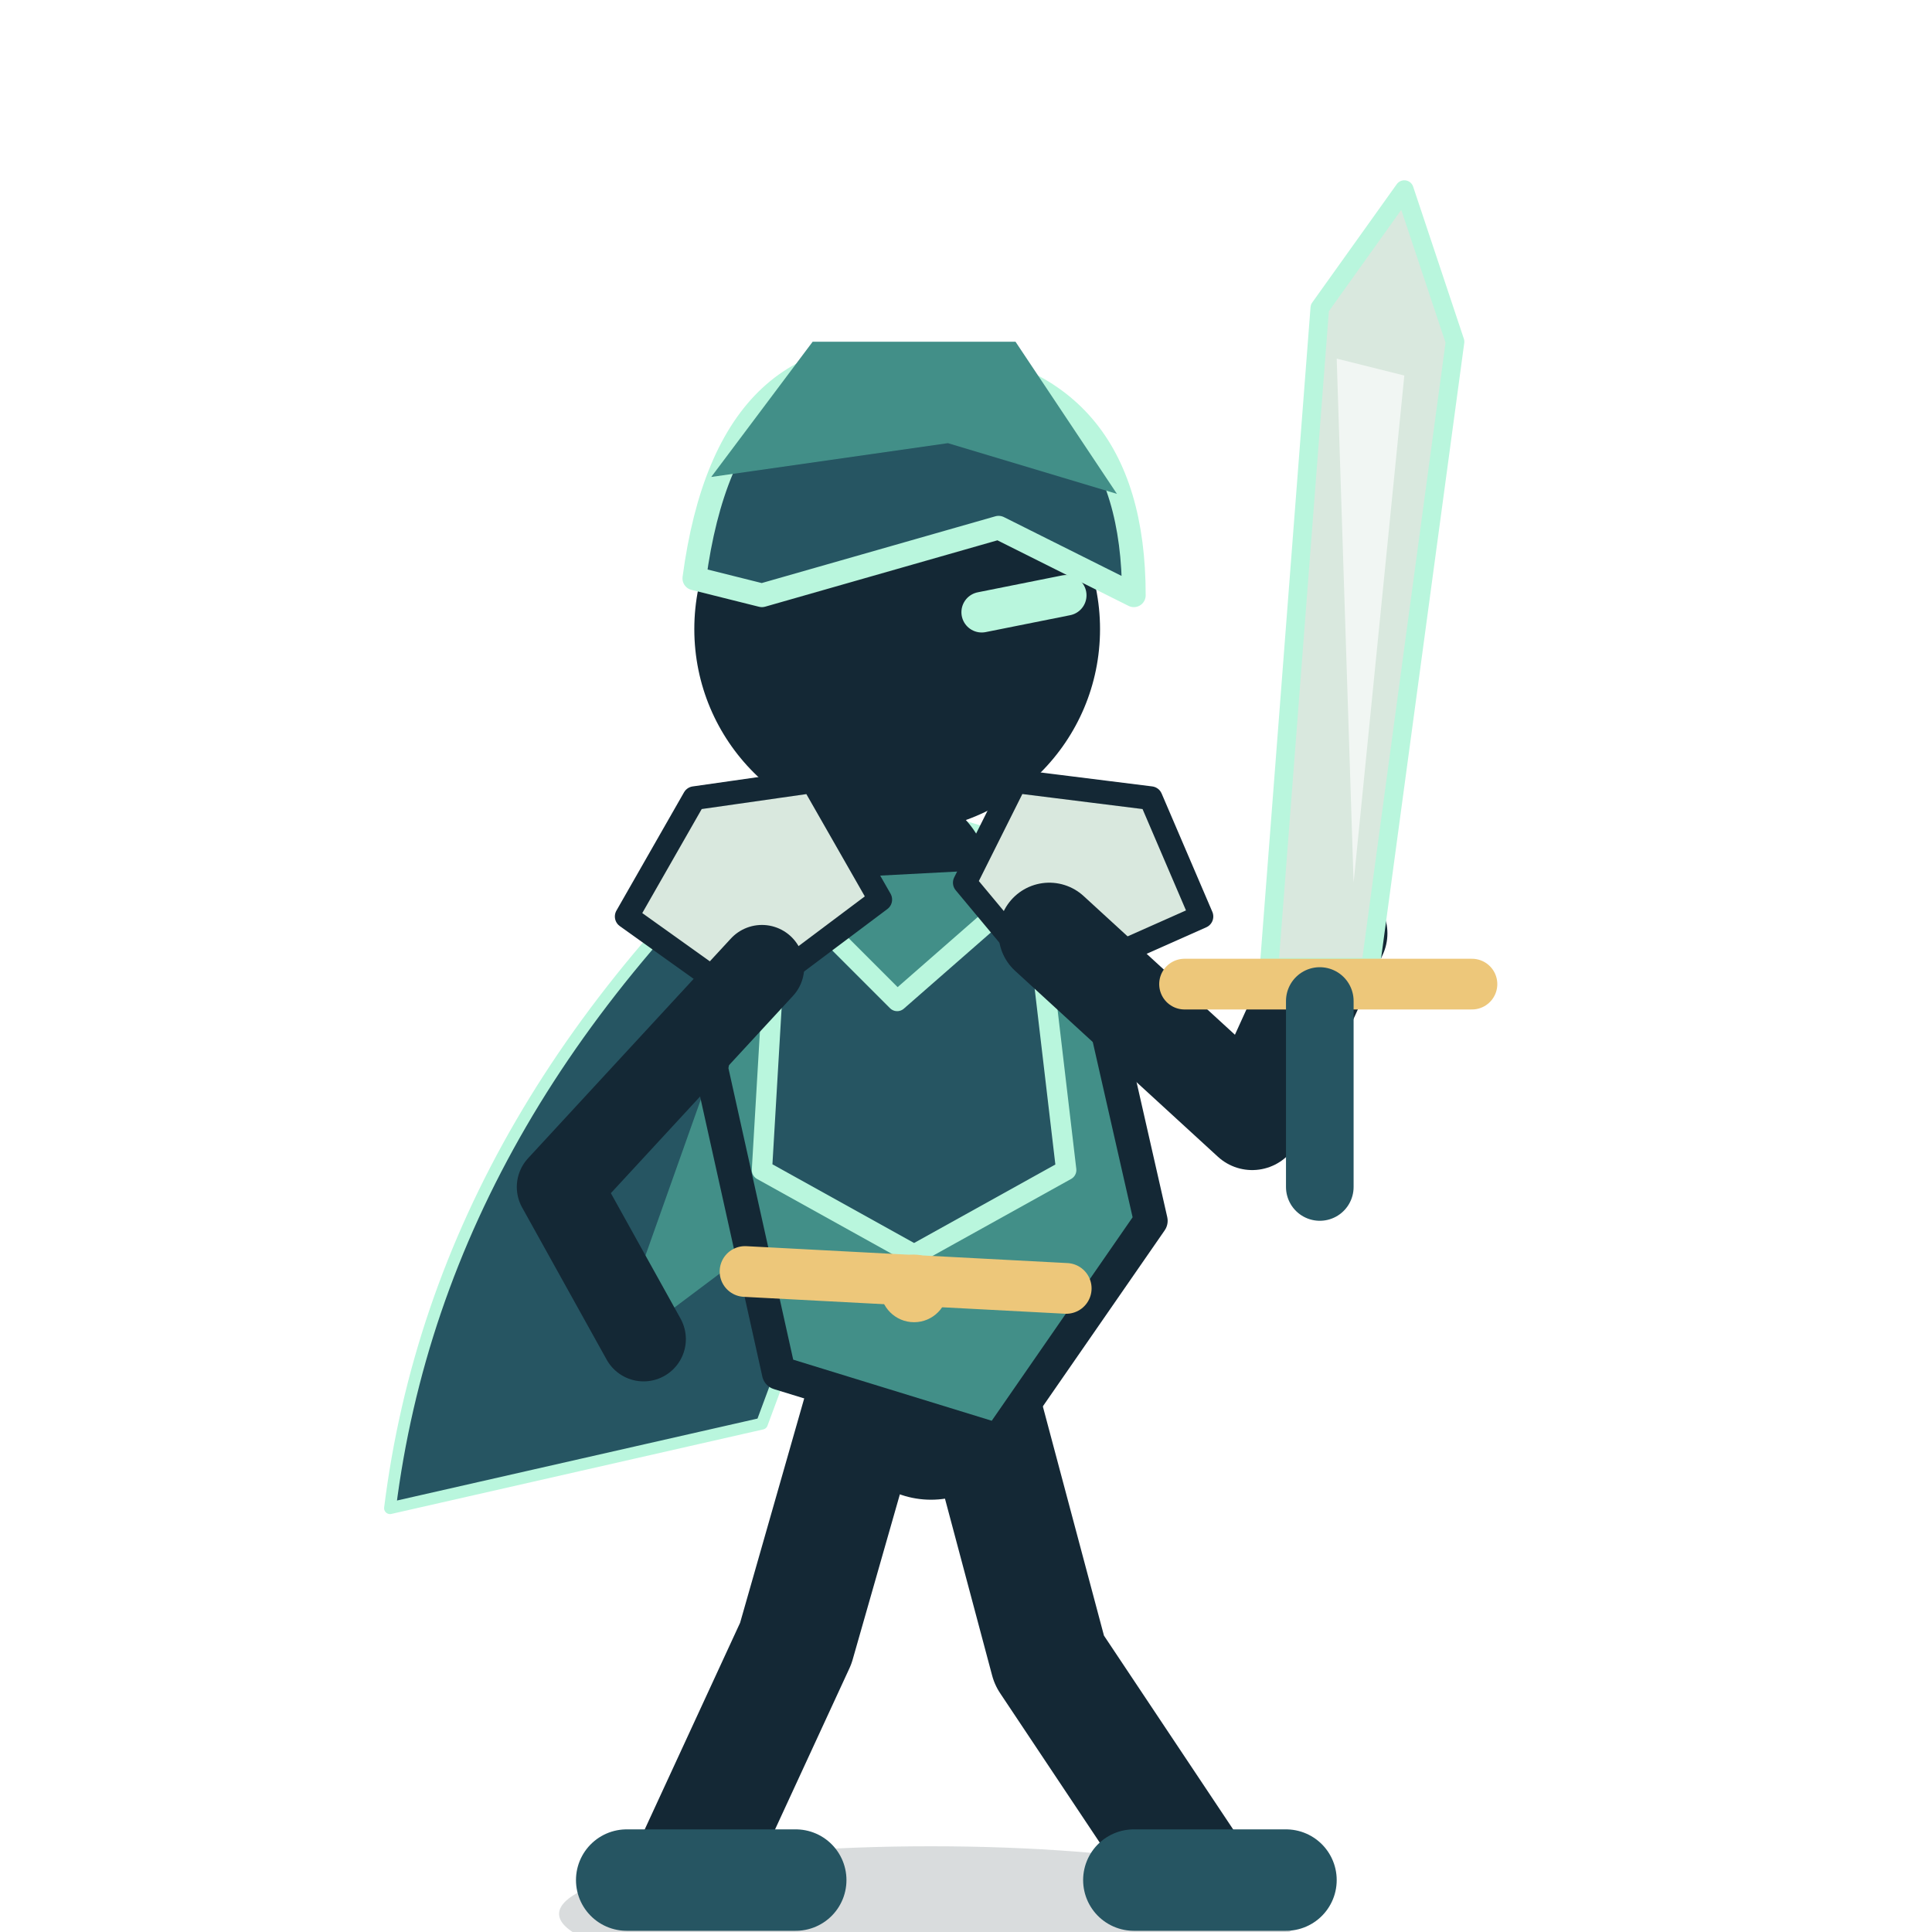
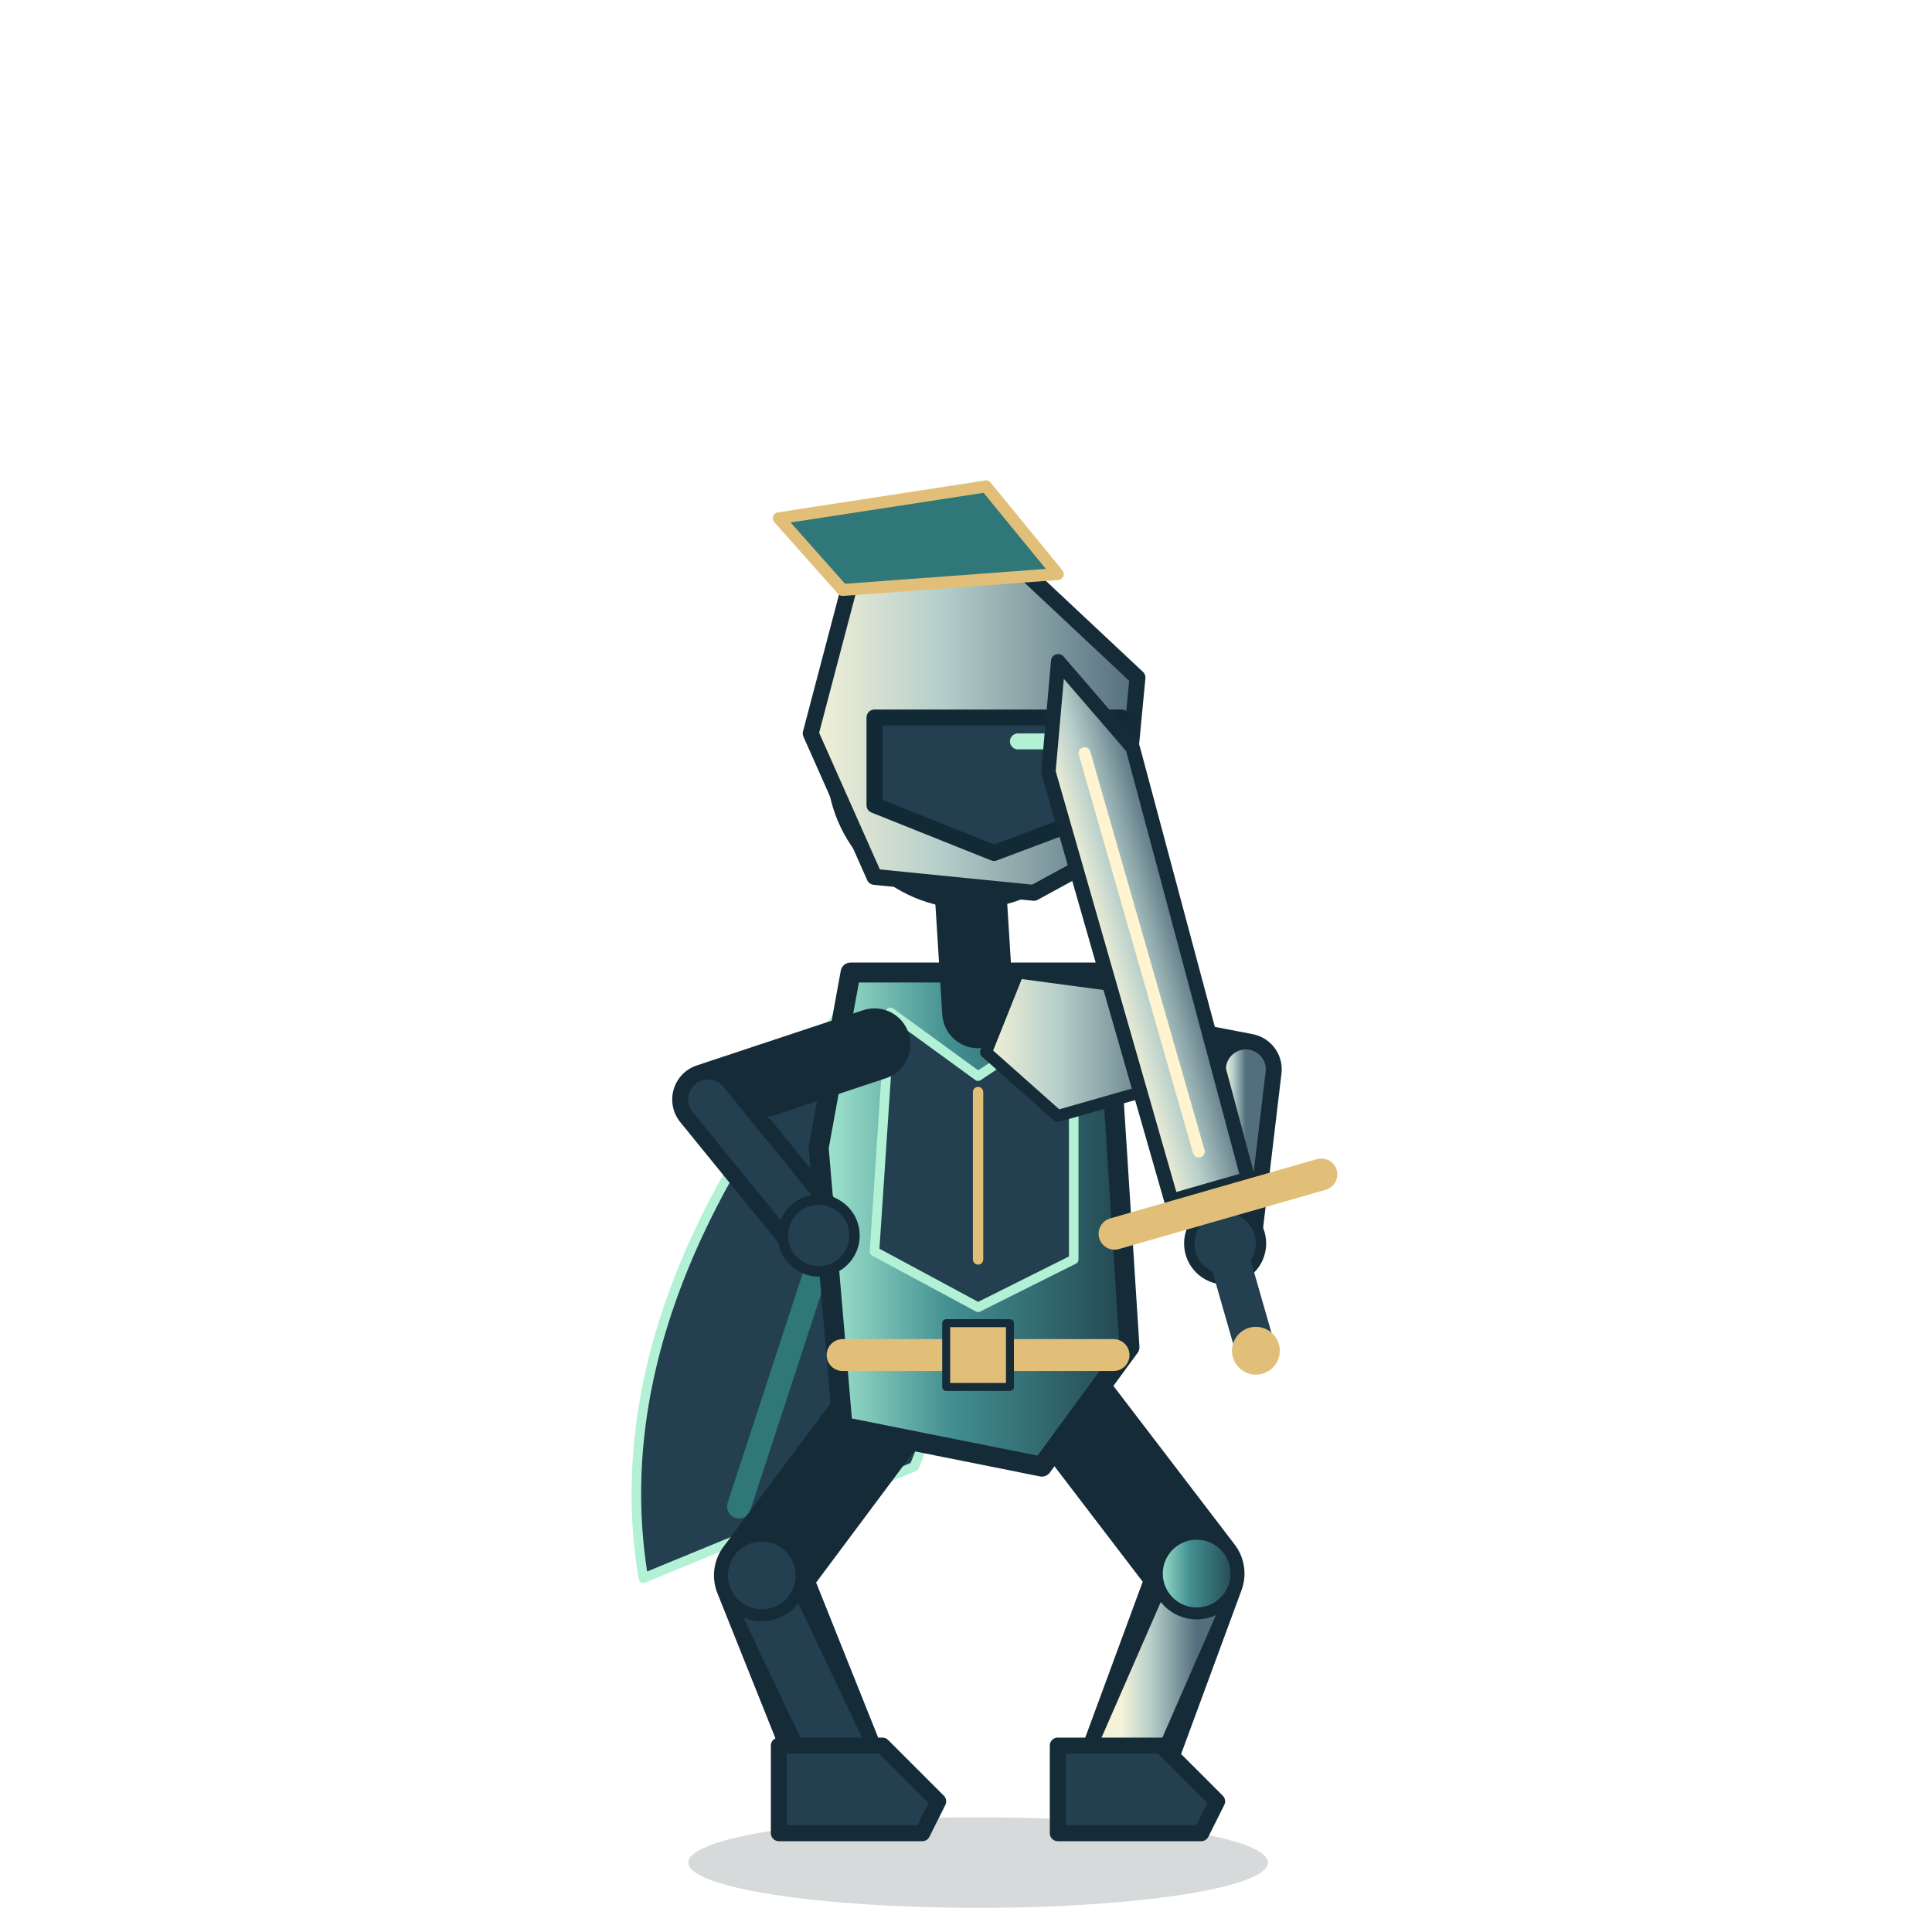
<svg xmlns="http://www.w3.org/2000/svg" width="64" height="64" viewBox="0 0 64 64">
-   <g transform="translate(-5 -1) scale(.56)">
-     <ellipse cx="64" cy="115" rx="22" ry="4" fill="#0c2228" opacity=".16" />
-     <g transform="translate(64 112) scale(1) translate(-64 -112)">
-       <g opacity="1" transform="translate(64 112) rotate(0) translate(-64 -112)">
-         <g transform="translate(0 0)">
-           <path d="M57 48 Q35 67 32 91 L54 86 L67 51Z" fill="#265562" stroke="#b9f6dd" stroke-width="0.7" stroke-linejoin="round" />
-           <path d="M56 51L45 82L53 76Z" fill="#428f88" stroke="none" stroke-width="1" stroke-linejoin="round" />
-           <path d="M60 85L56 99L50 112" fill="none" stroke="#142835" stroke-width="7" stroke-linecap="round" stroke-linejoin="round" />
-           <path d="M67 85L71 100L79 112" fill="none" stroke="#142835" stroke-width="7" stroke-linecap="round" stroke-linejoin="round" />
-           <path d="M46 113h10" fill="none" stroke="#265562" stroke-width="6" stroke-linecap="round" stroke-linejoin="round" />
-           <path d="M76 113h9" fill="none" stroke="#265562" stroke-width="6" stroke-linecap="round" stroke-linejoin="round" />
-           <path d="M62 54L64 85" fill="none" stroke="#142835" stroke-width="11" stroke-linecap="round" stroke-linejoin="round" />
-           <path d="M53 53L72 52L77 74L68 87L55 83L51 65Z" fill="#428f88" stroke="#142835" stroke-width="2" stroke-linejoin="round" />
-           <path d="M55 54L62 61L70 54L72 71L63 76L54 71Z" fill="#265562" stroke="#b9f6dd" stroke-width="1.2" stroke-linejoin="round" />
-           <path d="M53 77L72 78" fill="none" stroke="#edc77a" stroke-width="3" stroke-linecap="round" stroke-linejoin="round" />
-           <circle cx="63" cy="78" r="2" fill="#edc77a" stroke="none" stroke-width="1" />
-           <circle cx="62" cy="39" r="12" fill="#142835" stroke="none" stroke-width="1" />
-           <path d="M50 36Q52 21 64 23Q76 24 76 37L68 33L54 37Z" fill="#265562" stroke="#b9f6dd" stroke-width="1.4" stroke-linejoin="round" />
-           <path d="M51 30L57 22L69 22L75 31L65 28Z" fill="#428f88" stroke="none" stroke-width="1" stroke-linejoin="round" />
-           <path d="M67 38L72 37" fill="none" stroke="#b9f6dd" stroke-width="2.4" stroke-linecap="round" stroke-linejoin="round" />
-           <path d="M50 49L57 48L61 55L53 61L46 56Z" fill="#d9e8de" stroke="#142835" stroke-width="1.4" stroke-linejoin="round" />
-           <path d="M69 48L77 49L80 56L71 60L66 54Z" fill="#d9e8de" stroke="#142835" stroke-width="1.4" stroke-linejoin="round" />
-           <path d="M71 57L83 68L88 57" fill="none" stroke="#142835" stroke-width="6" stroke-linecap="round" stroke-linejoin="round" />
-           <g transform="rotate(0 87 61)">
-             <path d="M84 59L87 20L92 13L95 22L90 59Z" fill="#d9e8de" stroke="#b9f6dd" stroke-width="1.1" stroke-linejoin="round" />
-             <path d="M79 60h17" fill="none" stroke="#edc77a" stroke-width="3" stroke-linecap="round" stroke-linejoin="round" />
-             <path d="M87 61v11" fill="none" stroke="#265562" stroke-width="4" stroke-linecap="round" stroke-linejoin="round" />
-             <path d="M88 23L89 54L92 24Z" fill="#ffffffa0" stroke="none" stroke-width="1" stroke-linejoin="round" />
-           </g>
-           <path d="M54 59L42 72L47 81" fill="none" stroke="#142835" stroke-width="5" stroke-linecap="round" stroke-linejoin="round" />
+   <g transform="translate(-6 -7) scale(.4)">
+     <defs>
+       <linearGradient id="plate">
+         <stop stop-color="#a5e9d1" />
+         <stop offset=".42" stop-color="#438f91" />
+         <stop offset="1" stop-color="#234650" />
+       </linearGradient>
+       <linearGradient id="steel">
+         <stop stop-color="#f4f2d8" />
+         <stop offset=".4" stop-color="#b5ceca" />
+         <stop offset="1" stop-color="#536e7d" />
+       </linearGradient>
+       <linearGradient id="leather">
+         <stop stop-color="#ca9a59" />
+         <stop offset="1" stop-color="#77583d" />
+       </linearGradient>
+       <radialGradient id="orb">
+         <stop stop-color="#fffce0" />
+         <stop offset=".4" stop-color="#a5e9d1" />
+         <stop offset="1" stop-color="#438f91" />
+       </radialGradient>
+     </defs>
+     <g transform="scale(.75)">
+       <ellipse cx="128" cy="229" rx="32" ry="5" fill="#0c232b" opacity=".17" />
+       <g opacity="1" transform="translate(128 224) scale(.88) translate(-128 -224)">
+         <path d="M115 118 Q80 158 86 194 L120 180 L141 127Z" fill="#233f50" stroke="#b2f1d6" stroke-width="1.2" stroke-linejoin="round" />
+         <path d="M116 130L98 185" fill="none" stroke="#2f7779" stroke-width="3" stroke-linecap="round" stroke-linejoin="round" />
+         <path d="M120 168L100.86 193.65L111 219" fill="none" stroke="#152b38" stroke-width="12" stroke-linecap="round" stroke-linejoin="round" />
+         <path d="M100.86 195.65L111 217" fill="none" stroke="#233f50" stroke-width="7" stroke-linecap="round" stroke-linejoin="round" />
+         <circle cx="100.86" cy="193.65" r="5" fill="#233f50" stroke="#152b38" stroke-width="1.5" />
+         <path d="M103 215L116 215L123 222L121 226H103Z" fill="#233f50" stroke="#152b38" stroke-width="2" stroke-linejoin="round" />
+         <path d="M136 168L155.43 193.42L146 219" fill="none" stroke="#152b38" stroke-width="12" stroke-linecap="round" stroke-linejoin="round" />
+         <path d="M155.43 195.42L146 217" fill="none" stroke="url(#steel)" stroke-width="7" stroke-linecap="round" stroke-linejoin="round" />
+         <circle cx="155.43" cy="193.42" r="5" fill="url(#plate)" stroke="#152b38" stroke-width="1.5" />
+         <path d="M138 215L151 215L158 222L156 226H138Z" fill="#233f50" stroke="#152b38" stroke-width="2" stroke-linejoin="round" />
+         <path d="M112 118L144 118L147 165L136 180L111 175L108 140Z" fill="url(#plate)" stroke="#152b38" stroke-width="2.5" stroke-linejoin="round" />
+         <path d="M117 123L128 131L140 123L140 154L128 160L115 153Z" fill="#233f50" stroke="#b2f1d6" stroke-width="1.2" stroke-linejoin="round" />
+         <path d="M128 133L128 154" fill="none" stroke="#e2bf78" stroke-width="1.3" stroke-linecap="round" stroke-linejoin="round" />
+         <path d="M111 166L145 166" fill="none" stroke="#e2bf78" stroke-width="4" stroke-linecap="round" stroke-linejoin="round" />
+         <path d="M124 162h8v8h-8Z" fill="#e2bf78" stroke="#152b38" stroke-width="1" stroke-linejoin="round" />
+         <path d="M128 123L127 107" fill="none" stroke="#152b38" stroke-width="9" stroke-linecap="round" stroke-linejoin="round" />
+         <g transform="translate(127 92) rotate(0)">
+           <circle cx="0" cy="0" r="18" fill="#152b38" stroke="none" stroke-width="1" />
+           <path d="M-20 -4L-15 -23L5 -26L21 -11L19 10L8 16L-12 14Z" fill="url(#steel)" stroke="#152b38" stroke-width="2" stroke-linejoin="round" />
+           <path d="M-16 -22L-24 -31L2 -35L11 -24Z" fill="#2f7779" stroke="#e2bf78" stroke-width="1.5" stroke-linejoin="round" />
+           <path d="M-12 -6H19V5L3 11L-12 5Z" fill="#233f50" stroke="#122a35" stroke-width="2" stroke-linejoin="round" />
+           <path d="M6 -3L17 -3" fill="none" stroke="#b2f1d6" stroke-width="2" stroke-linecap="round" stroke-linejoin="round" />
+         </g>
+         <path d="M115 127L94.12 133.93L108 151" fill="none" stroke="#152b38" stroke-width="9" stroke-linecap="round" stroke-linejoin="round" />
+         <path d="M94.12 133.93L108 151" fill="none" stroke="#233f50" stroke-width="5" stroke-linecap="round" stroke-linejoin="round" />
+         <circle cx="108" cy="151" r="4.5" fill="#233f50" stroke="#152b38" stroke-width="1.3" />
+         <path d="M140 126L161.6 130.15L159 152" fill="none" stroke="#152b38" stroke-width="9" stroke-linecap="round" stroke-linejoin="round" />
+         <path d="M161.6 130.15L159 152" fill="none" stroke="url(#steel)" stroke-width="5" stroke-linecap="round" stroke-linejoin="round" />
+         <circle cx="159" cy="152" r="4.5" fill="#233f50" stroke="#152b38" stroke-width="1.3" />
+         <path d="M133 118L148 120L152 132L138 136L129 128Z" fill="url(#steel)" stroke="#152b38" stroke-width="1.5" stroke-linejoin="round" />
+         <g transform="translate(159 152) rotate(-16)">
+           <path d="M-5 -7L-5 -63L0 -76L6 -63L5 -7Z" fill="url(#steel)" stroke="#152b38" stroke-width="1.8" stroke-linejoin="round" />
+           <path d="M0 -64V-12" fill="none" stroke="#fff4cf" stroke-width="1.5" stroke-linecap="round" stroke-linejoin="round" />
+           <path d="M-13 -5H14" fill="none" stroke="#e2bf78" stroke-width="4" stroke-linecap="round" stroke-linejoin="round" />
+           <path d="M0 0V13" fill="none" stroke="#233f50" stroke-width="5" stroke-linecap="round" stroke-linejoin="round" />
+           <circle cx="0" cy="14" r="3" fill="#e2bf78" stroke="none" stroke-width="1" />
        </g>
      </g>
    </g>
  </g>
</svg>
